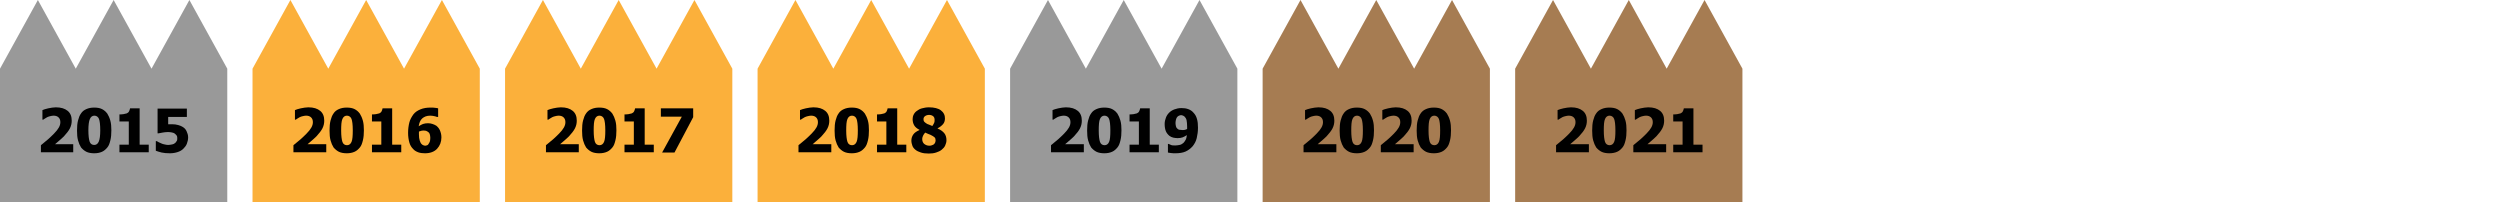
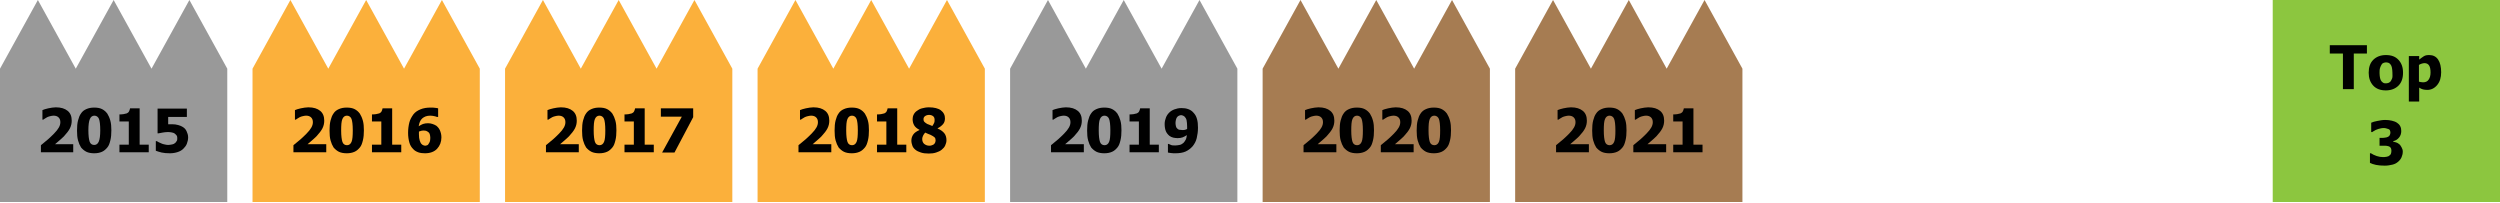
<svg xmlns="http://www.w3.org/2000/svg" version="1.1" id="レイヤー_1" x="0px" y="0px" viewBox="0 0 990 80" style="enable-background:new 0 0 990 80;" xml:space="preserve">
  <style type="text/css">
	.st0{fill:#999999;}
	.st1{fill:#FBB03B;}
	.st2{fill:#A67C52;}
+ 	.st3{fill:#8CC63F;}
</style>
  <path class="st0" d="M90,80H0V27.2h90V80z M15,0L0,27.2h30L15,0z M45,0L30,27.2h30L45,0z M75,0L60,27.2h30L75,0z" />
  <path class="st1" d="M190,80h-90V27.2h90V80z M115,0l-15,27.2h30L115,0z M145,0l-15,27.2h30L145,0z M175,0l-15,27.2h30L175,0z" />
  <path class="st1" d="M290,80h-90V27.2h90V80z M215,0l-15,27.2h30L215,0z M245,0l-15,27.2h30L245,0z M275,0l-15,27.2h30L275,0z" />
  <path class="st1" d="M390,80h-90V27.2h90V80z M315,0l-15,27.2h30L315,0z M345,0l-15,27.2h30L345,0z M375,0l-15,27.2h30L375,0z" />
  <path class="st0" d="M490,80h-90V27.2h90V80z M415,0l-15,27.2h30L415,0z M445,0l-15,27.2h30L445,0z M475,0l-15,27.2h30L475,0z" />
  <path class="st2" d="M590,80h-90V27.2h90V80z M515,0l-15,27.2h30L515,0z M545,0l-15,27.2h30L545,0z M575,0l-15,27.2h30L575,0z" />
  <path class="st2" d="M690,80h-90V27.2h90V80z M615,0l-15,27.2h30L615,0z M645,0l-15,27.2h30L645,0z M675,0l-15,27.2h30L675,0z" />
  <g>
    <path d="M29,60.3H16.2v-2.8c1.1-0.9,2.1-1.7,2.9-2.4s1.6-1.5,2.3-2.2c0.9-0.9,1.5-1.7,1.9-2.4s0.6-1.4,0.6-2.1   c0-0.8-0.2-1.4-0.7-1.9s-1.2-0.7-2-0.7c-0.4,0-0.9,0.1-1.3,0.2s-0.8,0.2-1.2,0.4c-0.4,0.2-0.7,0.4-1,0.6s-0.5,0.3-0.6,0.4h-0.3   v-3.8c0.5-0.2,1.3-0.5,2.3-0.7s2.1-0.4,3-0.4c2.1,0,3.6,0.5,4.7,1.4s1.6,2.2,1.6,3.9c0,1-0.2,2-0.7,3s-1.3,2-2.4,3.2   c-0.7,0.7-1.4,1.3-2.1,1.9s-1.1,0.9-1.4,1.2H29V60.3z" />
    <path d="M44.1,51.6c0,1.5-0.1,2.8-0.4,4s-0.6,2.1-1.2,2.8s-1.2,1.3-2.1,1.7s-1.9,0.6-3.1,0.6c-1.2,0-2.3-0.2-3.1-0.6   s-1.5-1-2.1-1.7c-0.5-0.8-0.9-1.7-1.2-2.8s-0.4-2.4-0.4-3.9c0-1.5,0.1-2.9,0.4-4s0.6-2,1.2-2.8c0.5-0.8,1.2-1.3,2.1-1.7   s1.9-0.6,3.1-0.6c1.3,0,2.3,0.2,3.1,0.6s1.5,1,2.1,1.8c0.5,0.8,0.9,1.7,1.2,2.8S44.1,50.1,44.1,51.6z M39.7,51.6   c0-2.2-0.2-3.7-0.5-4.5s-1-1.3-1.8-1.3c-0.8,0-1.4,0.4-1.8,1.3S35,49.5,35,51.6c0,2.1,0.2,3.6,0.5,4.5s1,1.3,1.8,1.3   s1.4-0.4,1.8-1.3S39.7,53.7,39.7,51.6z" />
    <path d="M58.8,60.3H47.3v-3H51v-9.2h-3.7v-2.8c0.5,0,1.1,0,1.6-0.1s1-0.2,1.3-0.3c0.4-0.2,0.7-0.4,0.9-0.8s0.3-0.7,0.4-1.2h3.8   v14.4h3.6V60.3z" />
    <path d="M74.5,54.4c0,0.9-0.2,1.7-0.5,2.5s-0.8,1.4-1.4,2c-0.6,0.6-1.3,1-2.2,1.3s-1.9,0.5-3.1,0.5c-1.3,0-2.4-0.1-3.3-0.3   s-1.7-0.5-2.3-0.7v-3.8h0.4c0.2,0.1,0.5,0.3,0.7,0.4s0.6,0.3,1.1,0.5c0.4,0.2,0.8,0.3,1.3,0.4s0.9,0.2,1.4,0.2   c0.5,0,0.9-0.1,1.5-0.2s0.9-0.3,1.3-0.6c0.2-0.2,0.4-0.5,0.6-0.8s0.2-0.7,0.2-1.2c0-0.4-0.1-0.8-0.3-1s-0.4-0.5-0.7-0.7   c-0.4-0.3-0.9-0.4-1.4-0.5s-1-0.1-1.5-0.1c-0.6,0-1.3,0.1-1.9,0.2s-1.1,0.2-1.6,0.3h-0.4v-9.8H74v3.3h-7.4v2.9c0.2,0,0.5,0,0.8,0   s0.6,0,0.8,0c0.8,0,1.6,0.1,2.3,0.3s1.3,0.4,1.9,0.8c0.7,0.4,1.2,1,1.5,1.7S74.5,53.4,74.5,54.4z" />
  </g>
  <g>
    <path d="M129,60.3h-12.8v-2.8c1.1-0.9,2.1-1.7,2.9-2.4s1.6-1.5,2.3-2.2c0.9-0.9,1.5-1.7,1.9-2.4s0.6-1.4,0.6-2.1   c0-0.8-0.2-1.4-0.7-1.9s-1.2-0.7-2-0.7c-0.4,0-0.9,0.1-1.3,0.2s-0.8,0.2-1.2,0.4c-0.4,0.2-0.7,0.4-1,0.6s-0.5,0.3-0.6,0.4h-0.3   v-3.8c0.5-0.2,1.3-0.5,2.3-0.7s2.1-0.4,3-0.4c2.1,0,3.6,0.5,4.7,1.4s1.6,2.2,1.6,3.9c0,1-0.2,2-0.7,3s-1.3,2-2.4,3.2   c-0.7,0.7-1.4,1.3-2.1,1.9s-1.1,0.9-1.4,1.2h7.4V60.3z" />
    <path d="M144.1,51.6c0,1.5-0.1,2.8-0.4,4s-0.6,2.1-1.2,2.8s-1.2,1.3-2.1,1.7s-1.9,0.6-3.1,0.6c-1.2,0-2.3-0.2-3.1-0.6   s-1.5-1-2.1-1.7c-0.5-0.8-0.9-1.7-1.2-2.8s-0.4-2.4-0.4-3.9c0-1.5,0.1-2.9,0.4-4s0.6-2,1.2-2.8c0.5-0.8,1.2-1.3,2.1-1.7   s1.9-0.6,3.1-0.6c1.3,0,2.3,0.2,3.1,0.6s1.5,1,2.1,1.8c0.5,0.8,0.9,1.7,1.2,2.8S144.1,50.1,144.1,51.6z M139.7,51.6   c0-2.2-0.2-3.7-0.5-4.5s-1-1.3-1.8-1.3c-0.8,0-1.4,0.4-1.8,1.3s-0.5,2.4-0.5,4.6c0,2.1,0.2,3.6,0.5,4.5s1,1.3,1.8,1.3   s1.4-0.4,1.8-1.3S139.7,53.7,139.7,51.6z" />
    <path d="M158.8,60.3h-11.5v-3h3.7v-9.2h-3.7v-2.8c0.5,0,1.1,0,1.6-0.1s1-0.2,1.3-0.3c0.4-0.2,0.7-0.4,0.9-0.8s0.3-0.7,0.4-1.2h3.8   v14.4h3.6V60.3z" />
    <path d="M174.8,54.4c0,1.8-0.6,3.3-1.7,4.5s-2.8,1.8-4.8,1.8c-1,0-1.9-0.1-2.7-0.4s-1.5-0.7-2-1.3c-0.7-0.7-1.2-1.5-1.5-2.6   s-0.5-2.3-0.5-3.8c0-1.5,0.2-2.9,0.5-4.1s0.9-2.2,1.6-3.2c0.7-0.9,1.6-1.5,2.8-2s2.5-0.7,4.1-0.7c0.6,0,1.1,0,1.7,0.1   s1,0.1,1.2,0.2v3.4H173c-0.2-0.1-0.5-0.2-1-0.3s-1-0.2-1.6-0.2c-1.4,0-2.4,0.4-3.2,1.1s-1.2,1.8-1.4,3.1c0.6-0.4,1.2-0.7,1.7-0.9   s1.3-0.3,2-0.3c0.6,0,1.2,0.1,1.8,0.3s1,0.4,1.5,0.7c0.6,0.5,1.1,1.1,1.4,1.8S174.8,53.2,174.8,54.4z M169.7,57   c0.2-0.3,0.4-0.6,0.5-0.9s0.2-0.8,0.2-1.5c0-0.6-0.1-1-0.2-1.4s-0.3-0.7-0.6-0.9s-0.6-0.4-0.9-0.5s-0.7-0.1-1-0.1   c-0.3,0-0.6,0-0.9,0.1s-0.6,0.2-0.9,0.3c0,0.1,0,0.2,0,0.4s0,0.4,0,0.7c0,1,0.1,1.8,0.3,2.4s0.4,1.1,0.7,1.4   c0.2,0.2,0.4,0.4,0.7,0.5s0.5,0.2,0.8,0.2c0.2,0,0.5-0.1,0.8-0.2S169.5,57.3,169.7,57z" />
  </g>
  <g>
    <path d="M229,60.3h-12.8v-2.8c1.1-0.9,2.1-1.7,2.9-2.4s1.6-1.5,2.3-2.2c0.9-0.9,1.5-1.7,1.9-2.4s0.6-1.4,0.6-2.1   c0-0.8-0.2-1.4-0.7-1.9s-1.2-0.7-2-0.7c-0.4,0-0.9,0.1-1.3,0.2s-0.8,0.2-1.2,0.4c-0.4,0.2-0.7,0.4-1,0.6s-0.5,0.3-0.6,0.4h-0.3   v-3.8c0.5-0.2,1.3-0.5,2.3-0.7s2.1-0.4,3-0.4c2.1,0,3.6,0.5,4.7,1.4s1.6,2.2,1.6,3.9c0,1-0.2,2-0.7,3s-1.3,2-2.4,3.2   c-0.7,0.7-1.4,1.3-2.1,1.9s-1.1,0.9-1.4,1.2h7.4V60.3z" />
    <path d="M244.1,51.6c0,1.5-0.1,2.8-0.4,4s-0.6,2.1-1.2,2.8s-1.2,1.3-2.1,1.7s-1.9,0.6-3.1,0.6c-1.2,0-2.3-0.2-3.1-0.6   s-1.5-1-2.1-1.7c-0.5-0.8-0.9-1.7-1.2-2.8s-0.4-2.4-0.4-3.9c0-1.5,0.1-2.9,0.4-4s0.6-2,1.2-2.8c0.5-0.8,1.2-1.3,2.1-1.7   s1.9-0.6,3.1-0.6c1.3,0,2.3,0.2,3.1,0.6s1.5,1,2.1,1.8c0.5,0.8,0.9,1.7,1.2,2.8S244.1,50.1,244.1,51.6z M239.7,51.6   c0-2.2-0.2-3.7-0.5-4.5s-1-1.3-1.8-1.3c-0.8,0-1.4,0.4-1.8,1.3s-0.5,2.4-0.5,4.6c0,2.1,0.2,3.6,0.5,4.5s1,1.3,1.8,1.3   s1.4-0.4,1.8-1.3S239.7,53.7,239.7,51.6z" />
    <path d="M258.8,60.3h-11.5v-3h3.7v-9.2h-3.7v-2.8c0.5,0,1.1,0,1.6-0.1s1-0.2,1.3-0.3c0.4-0.2,0.7-0.4,0.9-0.8s0.3-0.7,0.4-1.2h3.8   v14.4h3.6V60.3z" />
    <path d="M274.5,46.4l-7.4,14h-4.9l7.8-14.2h-8.3v-3.3h12.8V46.4z" />
  </g>
  <g>
    <path d="M329,60.3h-12.8v-2.8c1.1-0.9,2.1-1.7,2.9-2.4s1.6-1.5,2.3-2.2c0.9-0.9,1.5-1.7,1.9-2.4s0.6-1.4,0.6-2.1   c0-0.8-0.2-1.4-0.7-1.9s-1.2-0.7-2-0.7c-0.4,0-0.9,0.1-1.3,0.2s-0.8,0.2-1.2,0.4c-0.4,0.2-0.7,0.4-1,0.6s-0.5,0.3-0.6,0.4h-0.3   v-3.8c0.5-0.2,1.3-0.5,2.3-0.7s2.1-0.4,3-0.4c2.1,0,3.6,0.5,4.7,1.4s1.6,2.2,1.6,3.9c0,1-0.2,2-0.7,3s-1.3,2-2.4,3.2   c-0.7,0.7-1.4,1.3-2.1,1.9s-1.1,0.9-1.4,1.2h7.4V60.3z" />
    <path d="M344.1,51.6c0,1.5-0.1,2.8-0.4,4s-0.6,2.1-1.2,2.8s-1.2,1.3-2.1,1.7s-1.9,0.6-3.1,0.6c-1.2,0-2.3-0.2-3.1-0.6   s-1.5-1-2.1-1.7c-0.5-0.8-0.9-1.7-1.2-2.8s-0.4-2.4-0.4-3.9c0-1.5,0.1-2.9,0.4-4s0.6-2,1.2-2.8c0.5-0.8,1.2-1.3,2.1-1.7   s1.9-0.6,3.1-0.6c1.3,0,2.3,0.2,3.1,0.6s1.5,1,2.1,1.8c0.5,0.8,0.9,1.7,1.2,2.8S344.1,50.1,344.1,51.6z M339.7,51.6   c0-2.2-0.2-3.7-0.5-4.5s-1-1.3-1.8-1.3c-0.8,0-1.4,0.4-1.8,1.3s-0.5,2.4-0.5,4.6c0,2.1,0.2,3.6,0.5,4.5s1,1.3,1.8,1.3   s1.4-0.4,1.8-1.3S339.7,53.7,339.7,51.6z" />
    <path d="M358.8,60.3h-11.5v-3h3.7v-9.2h-3.7v-2.8c0.5,0,1.1,0,1.6-0.1s1-0.2,1.3-0.3c0.4-0.2,0.7-0.4,0.9-0.8s0.3-0.7,0.4-1.2h3.8   v14.4h3.6V60.3z" />
    <path d="M374.8,55.5c0,0.8-0.2,1.4-0.5,2.1s-0.8,1.2-1.4,1.7s-1.3,0.8-2.2,1.1s-1.8,0.4-2.9,0.4c-1.2,0-2.2-0.1-3.1-0.4   s-1.6-0.6-2.2-1.1c-0.6-0.5-1-1-1.2-1.6s-0.4-1.3-0.4-2c0-1,0.3-1.8,0.8-2.5s1.3-1.2,2.4-1.7v-0.1c-1-0.5-1.7-1.1-2.1-1.8   s-0.6-1.5-0.6-2.4c0-0.6,0.1-1.2,0.4-1.8s0.7-1.1,1.3-1.5c0.5-0.4,1.2-0.8,2-1s1.7-0.4,2.7-0.4c1.1,0,2,0.1,2.8,0.3s1.5,0.5,2,0.9   c0.5,0.4,0.9,0.8,1.2,1.4s0.4,1.1,0.4,1.8c0,0.8-0.2,1.6-0.7,2.2s-1.2,1.2-2.2,1.7v0.1c1.2,0.5,2,1.1,2.6,1.8   S374.8,54.4,374.8,55.5z M370.5,55.7c0-0.6-0.1-1-0.4-1.3s-0.8-0.6-1.6-1c-0.2-0.1-0.6-0.2-1-0.4s-0.8-0.3-1.1-0.5   c-0.3,0.3-0.6,0.7-0.8,1.1s-0.4,0.9-0.4,1.5c0,0.8,0.3,1.5,0.8,1.9s1.2,0.7,2,0.7c0.2,0,0.5,0,0.8-0.1s0.6-0.2,0.8-0.3   c0.2-0.2,0.5-0.4,0.6-0.6S370.5,56.1,370.5,55.7z M370.1,47.4c0-0.6-0.2-1.1-0.6-1.4s-0.9-0.5-1.6-0.5c-0.6,0-1.2,0.2-1.6,0.5   s-0.6,0.7-0.6,1.2s0.1,0.8,0.4,1.1s0.6,0.5,1.1,0.8c0.2,0.1,0.5,0.2,0.8,0.3s0.7,0.3,1.2,0.5c0.3-0.4,0.5-0.8,0.7-1.2   S370.1,47.9,370.1,47.4z" />
  </g>
  <g>
    <path d="M429,60.3h-12.8v-2.8c1.1-0.9,2.1-1.7,2.9-2.4s1.6-1.5,2.3-2.2c0.9-0.9,1.5-1.7,1.9-2.4s0.6-1.4,0.6-2.1   c0-0.8-0.2-1.4-0.7-1.9s-1.2-0.7-2-0.7c-0.4,0-0.9,0.1-1.3,0.2s-0.8,0.2-1.2,0.4c-0.4,0.2-0.7,0.4-1,0.6s-0.5,0.3-0.6,0.4h-0.3   v-3.8c0.5-0.2,1.3-0.5,2.3-0.7s2.1-0.4,3-0.4c2.1,0,3.6,0.5,4.7,1.4s1.6,2.2,1.6,3.9c0,1-0.2,2-0.7,3s-1.3,2-2.4,3.2   c-0.7,0.7-1.4,1.3-2.1,1.9s-1.1,0.9-1.4,1.2h7.4V60.3z" />
    <path d="M444.1,51.6c0,1.5-0.1,2.8-0.4,4s-0.6,2.1-1.2,2.8s-1.2,1.3-2.1,1.7s-1.9,0.6-3.1,0.6c-1.2,0-2.3-0.2-3.1-0.6   s-1.5-1-2.1-1.7c-0.5-0.8-0.9-1.7-1.2-2.8s-0.4-2.4-0.4-3.9c0-1.5,0.1-2.9,0.4-4s0.6-2,1.2-2.8c0.5-0.8,1.2-1.3,2.1-1.7   s1.9-0.6,3.1-0.6c1.3,0,2.3,0.2,3.1,0.6s1.5,1,2.1,1.8c0.5,0.8,0.9,1.7,1.2,2.8S444.1,50.1,444.1,51.6z M439.7,51.6   c0-2.2-0.2-3.7-0.5-4.5s-1-1.3-1.8-1.3c-0.8,0-1.4,0.4-1.8,1.3s-0.5,2.4-0.5,4.6c0,2.1,0.2,3.6,0.5,4.5s1,1.3,1.8,1.3   s1.4-0.4,1.8-1.3S439.7,53.7,439.7,51.6z" />
    <path d="M458.8,60.3h-11.5v-3h3.7v-9.2h-3.7v-2.8c0.5,0,1.1,0,1.6-0.1s1-0.2,1.3-0.3c0.4-0.2,0.7-0.4,0.9-0.8s0.3-0.7,0.4-1.2h3.8   v14.4h3.6V60.3z" />
    <path d="M474.4,50.6c0,1.5-0.2,2.8-0.5,4.1s-0.9,2.3-1.6,3.2c-0.8,0.9-1.7,1.6-2.8,2.1s-2.5,0.7-4.1,0.7c-0.5,0-1.1,0-1.7-0.1   s-1-0.1-1.2-0.2v-3.4h0.3c0.2,0.1,0.5,0.2,0.9,0.4s1,0.2,1.7,0.2c0.6,0,1.1-0.1,1.7-0.2s1-0.4,1.4-0.7c0.4-0.3,0.7-0.8,1-1.3   s0.4-1.2,0.5-1.9c-0.6,0.4-1.2,0.7-1.7,0.9s-1.2,0.3-2,0.3c-0.6,0-1.2-0.1-1.7-0.2s-1.1-0.4-1.5-0.7c-0.6-0.5-1.1-1.1-1.4-1.8   s-0.5-1.7-0.5-2.9c0-0.9,0.2-1.7,0.5-2.5s0.7-1.4,1.3-2c0.6-0.6,1.3-1,2.1-1.3s1.7-0.5,2.7-0.5c1,0,1.9,0.1,2.7,0.4s1.5,0.7,2,1.3   c0.7,0.7,1.2,1.5,1.5,2.6S474.4,49.1,474.4,50.6z M470.1,50c0-0.9-0.1-1.7-0.2-2.3s-0.4-1.1-0.7-1.4c-0.2-0.2-0.4-0.4-0.7-0.5   s-0.5-0.2-0.8-0.2c-0.3,0-0.5,0.1-0.8,0.2s-0.5,0.3-0.7,0.5c-0.2,0.2-0.4,0.6-0.5,1s-0.2,0.9-0.2,1.4c0,0.6,0.1,1,0.2,1.4   s0.3,0.7,0.6,0.9c0.2,0.2,0.5,0.4,0.9,0.4s0.7,0.1,1.1,0.1c0.3,0,0.7,0,1-0.1s0.6-0.2,0.8-0.3c0-0.1,0-0.2,0-0.4   S470.1,50.3,470.1,50z" />
  </g>
  <g>
    <path d="M529,60.3h-12.8v-2.8c1.1-0.9,2.1-1.7,2.9-2.4s1.6-1.5,2.3-2.2c0.9-0.9,1.5-1.7,1.9-2.4s0.6-1.4,0.6-2.1   c0-0.8-0.2-1.4-0.7-1.9s-1.2-0.7-2-0.7c-0.4,0-0.9,0.1-1.3,0.2s-0.8,0.2-1.2,0.4c-0.4,0.2-0.7,0.4-1,0.6s-0.5,0.3-0.6,0.4h-0.3   v-3.8c0.5-0.2,1.3-0.5,2.3-0.7s2.1-0.4,3-0.4c2.1,0,3.6,0.5,4.7,1.4s1.6,2.2,1.6,3.9c0,1-0.2,2-0.7,3s-1.3,2-2.4,3.2   c-0.7,0.7-1.4,1.3-2.1,1.9s-1.1,0.9-1.4,1.2h7.4V60.3z" />
    <path d="M544.1,51.6c0,1.5-0.1,2.8-0.4,4s-0.6,2.1-1.2,2.8s-1.2,1.3-2.1,1.7s-1.9,0.6-3.1,0.6c-1.2,0-2.3-0.2-3.1-0.6   s-1.5-1-2.1-1.7c-0.5-0.8-0.9-1.7-1.2-2.8s-0.4-2.4-0.4-3.9c0-1.5,0.1-2.9,0.4-4s0.6-2,1.2-2.8c0.5-0.8,1.2-1.3,2.1-1.7   s1.9-0.6,3.1-0.6c1.3,0,2.3,0.2,3.1,0.6s1.5,1,2.1,1.8c0.5,0.8,0.9,1.7,1.2,2.8S544.1,50.1,544.1,51.6z M539.7,51.6   c0-2.2-0.2-3.7-0.5-4.5s-1-1.3-1.8-1.3c-0.8,0-1.4,0.4-1.8,1.3s-0.5,2.4-0.5,4.6c0,2.1,0.2,3.6,0.5,4.5s1,1.3,1.8,1.3   s1.4-0.4,1.8-1.3S539.7,53.7,539.7,51.6z" />
    <path d="M559.6,60.3h-12.8v-2.8c1.1-0.9,2.1-1.7,2.9-2.4s1.6-1.5,2.3-2.2c0.9-0.9,1.5-1.7,1.9-2.4s0.6-1.4,0.6-2.1   c0-0.8-0.2-1.4-0.7-1.9s-1.2-0.7-2-0.7c-0.4,0-0.9,0.1-1.3,0.2s-0.8,0.2-1.2,0.4c-0.4,0.2-0.7,0.4-1,0.6s-0.5,0.3-0.6,0.4h-0.3   v-3.8c0.5-0.2,1.3-0.5,2.3-0.7s2.1-0.4,3-0.4c2.1,0,3.6,0.5,4.7,1.4s1.6,2.2,1.6,3.9c0,1-0.2,2-0.7,3s-1.3,2-2.4,3.2   c-0.7,0.7-1.4,1.3-2.1,1.9s-1.1,0.9-1.4,1.2h7.4V60.3z" />
    <path d="M574.6,51.6c0,1.5-0.1,2.8-0.4,4s-0.6,2.1-1.2,2.8s-1.2,1.3-2.1,1.7s-1.9,0.6-3.1,0.6c-1.2,0-2.3-0.2-3.1-0.6   s-1.5-1-2.1-1.7c-0.5-0.8-0.9-1.7-1.2-2.8s-0.4-2.4-0.4-3.9c0-1.5,0.1-2.9,0.4-4s0.6-2,1.2-2.8c0.5-0.8,1.2-1.3,2.1-1.7   s1.9-0.6,3.1-0.6c1.3,0,2.3,0.2,3.1,0.6s1.5,1,2.1,1.8c0.5,0.8,0.9,1.7,1.2,2.8S574.6,50.1,574.6,51.6z M570.3,51.6   c0-2.2-0.2-3.7-0.5-4.5s-1-1.3-1.8-1.3c-0.8,0-1.4,0.4-1.8,1.3s-0.5,2.4-0.5,4.6c0,2.1,0.2,3.6,0.5,4.5s1,1.3,1.8,1.3   s1.4-0.4,1.8-1.3S570.3,53.7,570.3,51.6z" />
  </g>
  <g>
    <path d="M629,60.3h-12.8v-2.8c1.1-0.9,2.1-1.7,2.9-2.4s1.6-1.5,2.3-2.2c0.9-0.9,1.5-1.7,1.9-2.4s0.6-1.4,0.6-2.1   c0-0.8-0.2-1.4-0.7-1.9s-1.2-0.7-2-0.7c-0.4,0-0.9,0.1-1.3,0.2s-0.8,0.2-1.2,0.4c-0.4,0.2-0.7,0.4-1,0.6s-0.5,0.3-0.6,0.4h-0.3   v-3.8c0.5-0.2,1.3-0.5,2.3-0.7s2.1-0.4,3-0.4c2.1,0,3.6,0.5,4.7,1.4s1.6,2.2,1.6,3.9c0,1-0.2,2-0.7,3s-1.3,2-2.4,3.2   c-0.7,0.7-1.4,1.3-2.1,1.9s-1.1,0.9-1.4,1.2h7.4V60.3z" />
    <path d="M644.1,51.6c0,1.5-0.1,2.8-0.4,4s-0.6,2.1-1.2,2.8s-1.2,1.3-2.1,1.7s-1.9,0.6-3.1,0.6c-1.2,0-2.3-0.2-3.1-0.6   s-1.5-1-2.1-1.7c-0.5-0.8-0.9-1.7-1.2-2.8s-0.4-2.4-0.4-3.9c0-1.5,0.1-2.9,0.4-4s0.6-2,1.2-2.8c0.5-0.8,1.2-1.3,2.1-1.7   s1.9-0.6,3.1-0.6c1.3,0,2.3,0.2,3.1,0.6s1.5,1,2.1,1.8c0.5,0.8,0.9,1.7,1.2,2.8S644.1,50.1,644.1,51.6z M639.7,51.6   c0-2.2-0.2-3.7-0.5-4.5s-1-1.3-1.8-1.3c-0.8,0-1.4,0.4-1.8,1.3s-0.5,2.4-0.5,4.6c0,2.1,0.2,3.6,0.5,4.5s1,1.3,1.8,1.3   s1.4-0.4,1.8-1.3S639.7,53.7,639.7,51.6z" />
    <path d="M659.6,60.3h-12.8v-2.8c1.1-0.9,2.1-1.7,2.9-2.4s1.6-1.5,2.3-2.2c0.9-0.9,1.5-1.7,1.9-2.4s0.6-1.4,0.6-2.1   c0-0.8-0.2-1.4-0.7-1.9s-1.2-0.7-2-0.7c-0.4,0-0.9,0.1-1.3,0.2s-0.8,0.2-1.2,0.4c-0.4,0.2-0.7,0.4-1,0.6s-0.5,0.3-0.6,0.4h-0.3   v-3.8c0.5-0.2,1.3-0.5,2.3-0.7s2.1-0.4,3-0.4c2.1,0,3.6,0.5,4.7,1.4s1.6,2.2,1.6,3.9c0,1-0.2,2-0.7,3s-1.3,2-2.4,3.2   c-0.7,0.7-1.4,1.3-2.1,1.9s-1.1,0.9-1.4,1.2h7.4V60.3z" />
    <path d="M674.1,60.3h-11.5v-3h3.7v-9.2h-3.7v-2.8c0.5,0,1.1,0,1.6-0.1s1-0.2,1.3-0.3c0.4-0.2,0.7-0.4,0.9-0.8s0.3-0.7,0.4-1.2h3.8   v14.4h3.6V60.3z" />
  </g>
+   <rect x="900" class="st3" width="90" height="80" />
+   <g>
+     <path d="M951.5,60c0,0.9-0.2,1.6-0.5,2.3s-0.8,1.3-1.4,1.8c-0.6,0.5-1.3,0.9-2.2,1.1s-1.8,0.4-3,0.4c-1.4,0-2.5-0.1-3.5-0.3   s-1.8-0.5-2.4-0.8v-3.8h0.4c0.6,0.4,1.4,0.8,2.3,1.1s1.7,0.4,2.4,0.4c0.4,0,0.9,0,1.4-0.1s0.9-0.2,1.2-0.5c0.3-0.2,0.5-0.4,0.6-0.7   s0.2-0.7,0.2-1.2c0-0.5-0.1-0.9-0.3-1.2s-0.5-0.5-0.9-0.6c-0.4-0.1-0.8-0.2-1.3-0.2s-1,0-1.4,0h-0.8v-3.1h0.7c0.5,0,1,0,1.5-0.1   s0.8-0.1,1.1-0.3c0.3-0.1,0.6-0.4,0.7-0.6s0.3-0.6,0.3-1.1c0-0.4-0.1-0.6-0.2-0.9s-0.4-0.4-0.6-0.5c-0.3-0.1-0.6-0.2-1-0.3   s-0.7-0.1-1-0.1c-0.4,0-0.9,0.1-1.3,0.2s-0.9,0.2-1.3,0.4c-0.3,0.1-0.7,0.3-1,0.5s-0.6,0.3-0.8,0.5h-0.4v-3.7   c0.6-0.3,1.4-0.5,2.4-0.7s2.1-0.4,3.1-0.4c1,0,1.9,0.1,2.7,0.3s1.4,0.4,2,0.8c0.6,0.4,1,0.8,1.3,1.4s0.4,1.2,0.4,1.9   c0,1-0.3,1.9-0.9,2.6s-1.3,1.2-2.3,1.4v0.2c0.4,0.1,0.8,0.2,1.2,0.3s0.8,0.4,1.2,0.7c0.4,0.3,0.6,0.7,0.9,1.2S951.5,59.4,951.5,60z   " />
+   </g>
+   <g>
+     <path d="M927.8,35.3V21.2h-5.2v-3.3h14.7v3.3h-5.2v14.1H927.8z" />
+     <path d="M951.6,28.8c0,2.2-0.6,3.9-1.8,5.1s-2.9,1.9-5,1.9c-2.1,0-3.8-0.6-5-1.9s-1.8-3-1.8-5.1c0-2.2,0.6-3.9,1.8-5.1   s2.9-1.9,5-1.9c2.2,0,3.8,0.6,5,1.9S951.6,26.6,951.6,28.8z M947.4,28.8c0-0.8-0.1-1.4-0.2-2s-0.3-0.9-0.5-1.2   c-0.2-0.3-0.5-0.6-0.8-0.7s-0.7-0.2-1-0.2c-0.4,0-0.7,0.1-1,0.2s-0.6,0.3-0.8,0.7c-0.2,0.3-0.4,0.7-0.6,1.3s-0.2,1.2-0.2,2   s0.1,1.5,0.2,2s0.3,0.9,0.5,1.2c0.2,0.3,0.5,0.5,0.8,0.7s0.7,0.2,1.1,0.2c0.3,0,0.7-0.1,1-0.2s0.6-0.4,0.8-0.6   c0.2-0.3,0.4-0.7,0.6-1.2S947.4,29.6,947.4,28.8z" />
+     <path d="M966.7,28.6c0,2.1-0.5,3.8-1.6,5.1s-2.4,1.9-3.9,1.9c-0.7,0-1.2-0.1-1.7-0.2s-1-0.4-1.5-0.7v5.5h-4.1v-18h4.1v1.4   c0.6-0.5,1.2-0.9,1.8-1.3s1.3-0.5,2.2-0.5c1.5,0,2.7,0.6,3.5,1.8S966.7,26.5,966.7,28.6z M962.5,28.7c0-1.3-0.2-2.2-0.6-2.8   s-1-0.9-1.8-0.9c-0.4,0-0.7,0.1-1.1,0.2s-0.7,0.3-1.1,0.5v6.6c0.2,0.1,0.5,0.2,0.7,0.2s0.6,0.1,0.9,0.1c1,0,1.7-0.3,2.2-1   S962.5,30,962.5,28.7z" />
+   </g>
  <g>
</g>
  <g>
</g>
  <g>
</g>
  <g>
</g>
  <g>
</g>
  <g>
</g>
  <g>
</g>
  <g>
</g>
  <g>
</g>
  <g>
</g>
  <g>
</g>
</svg>
